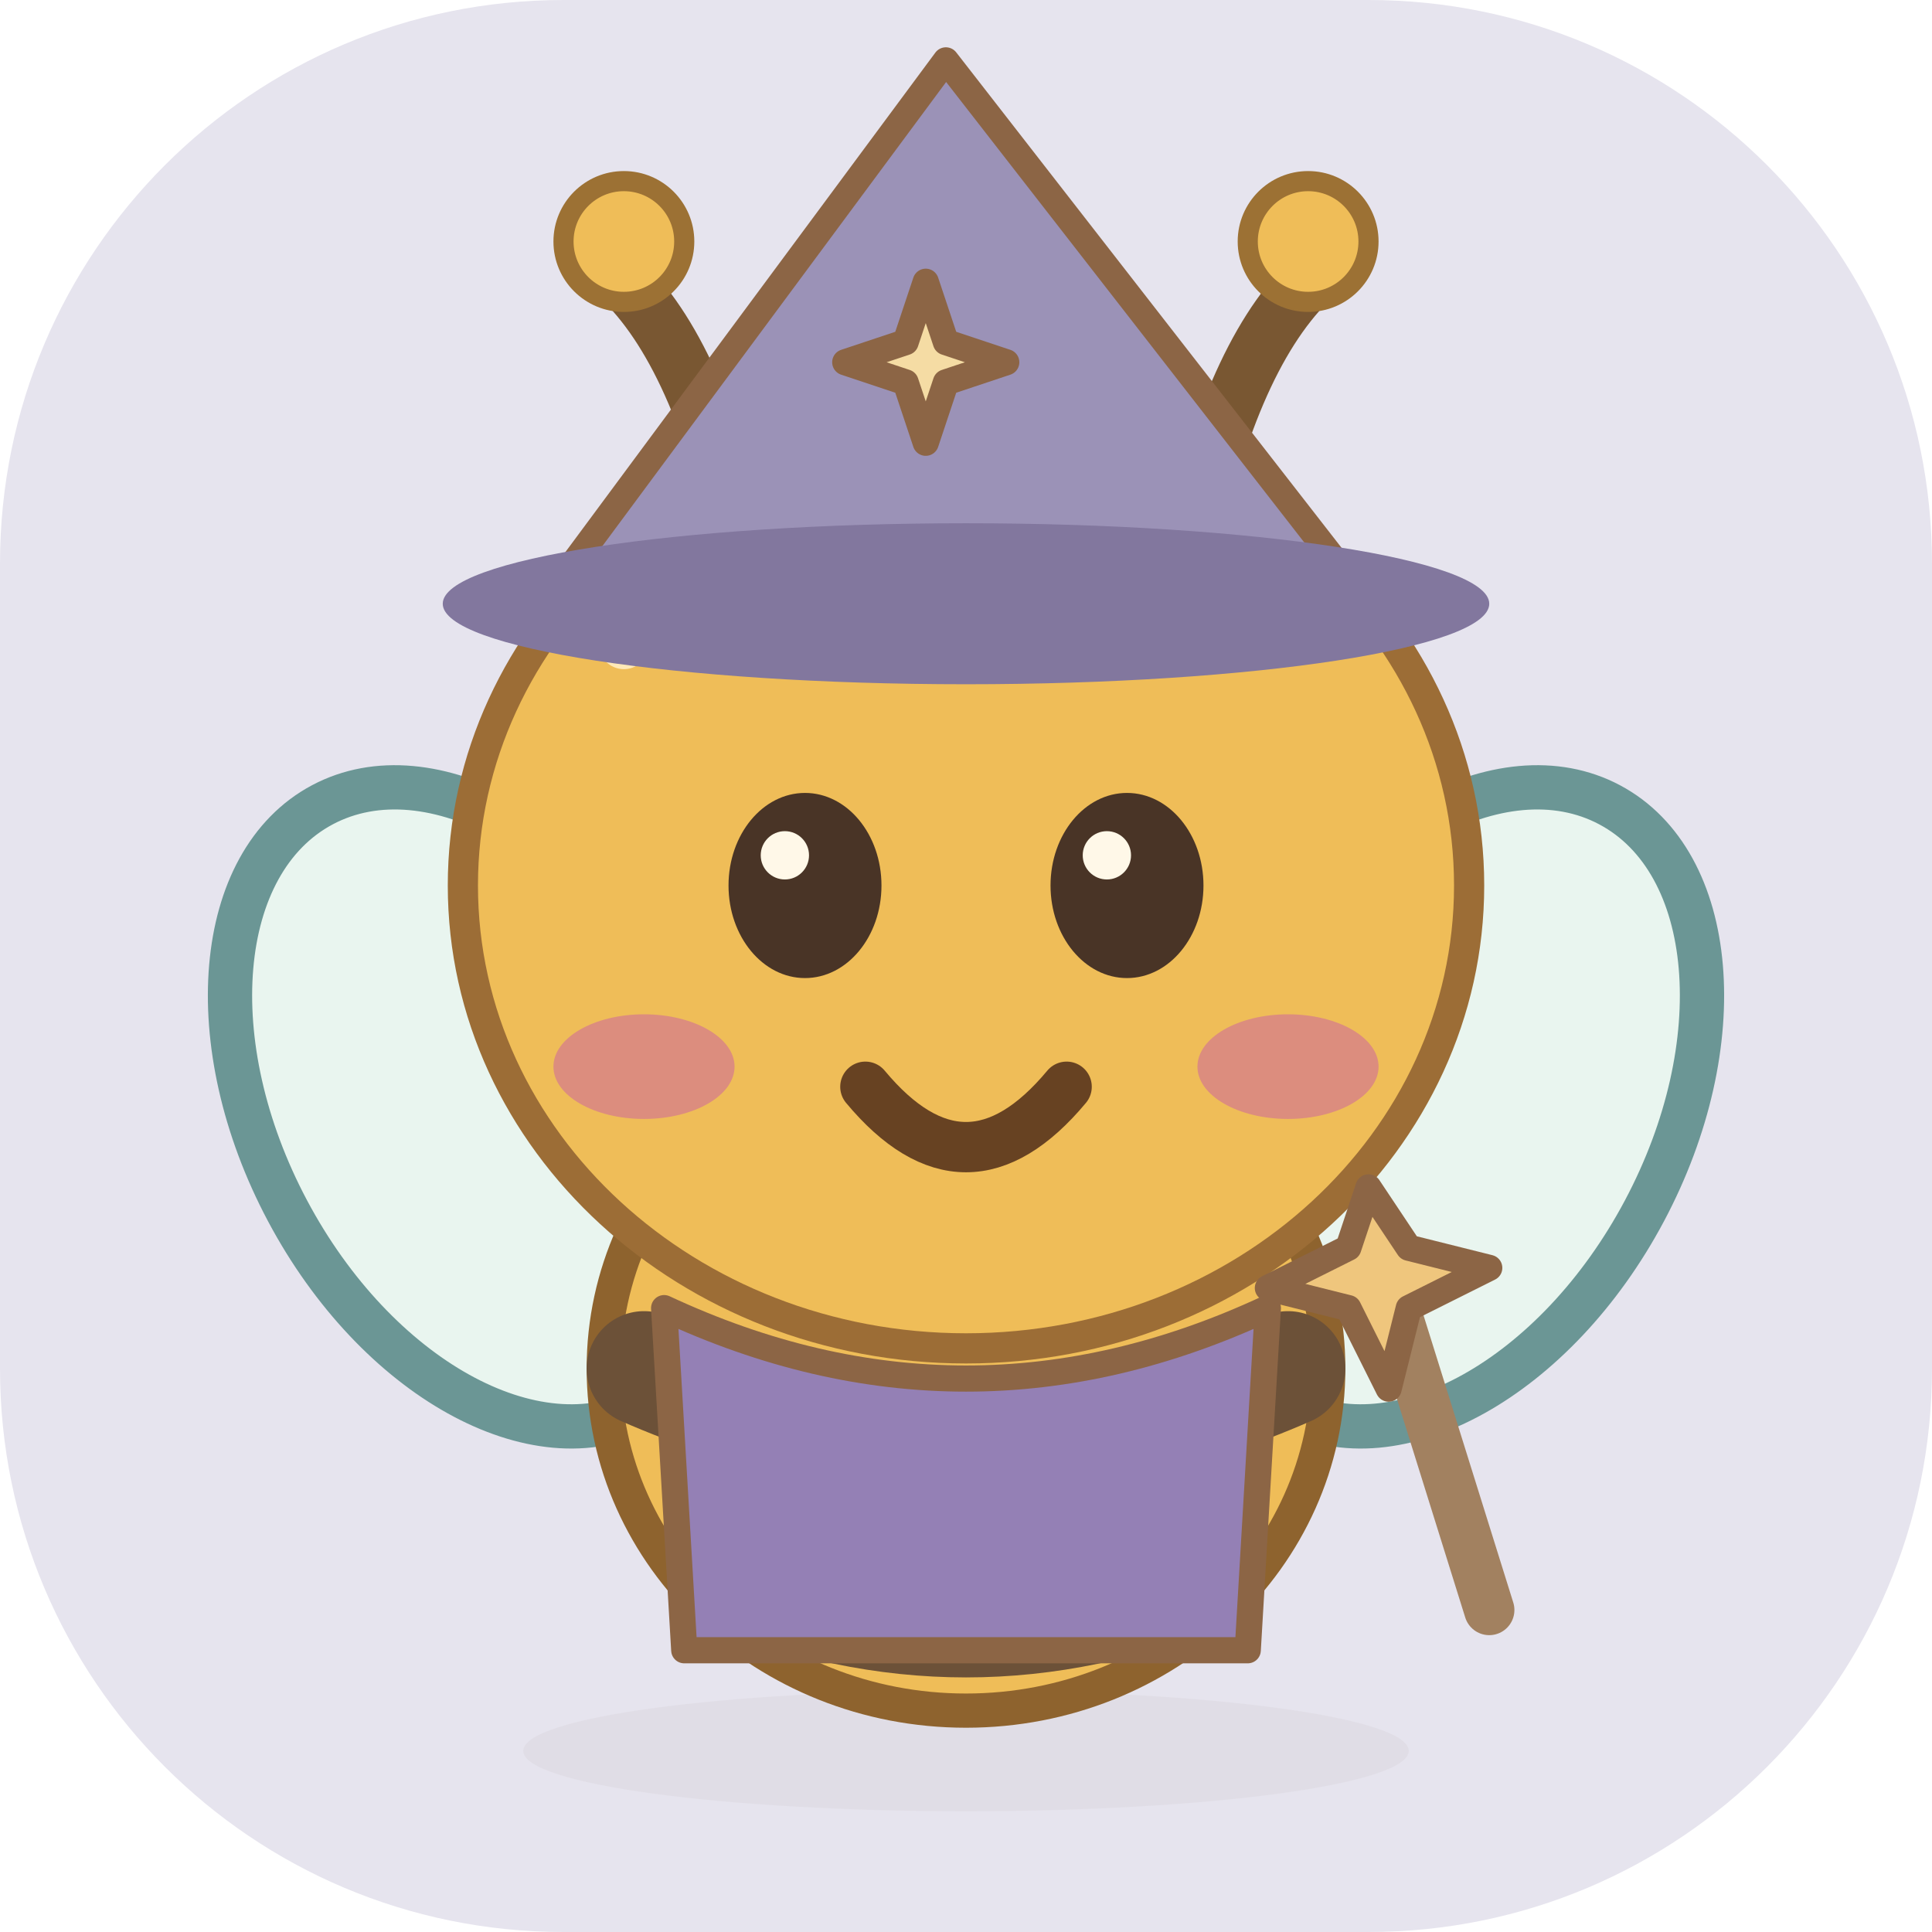
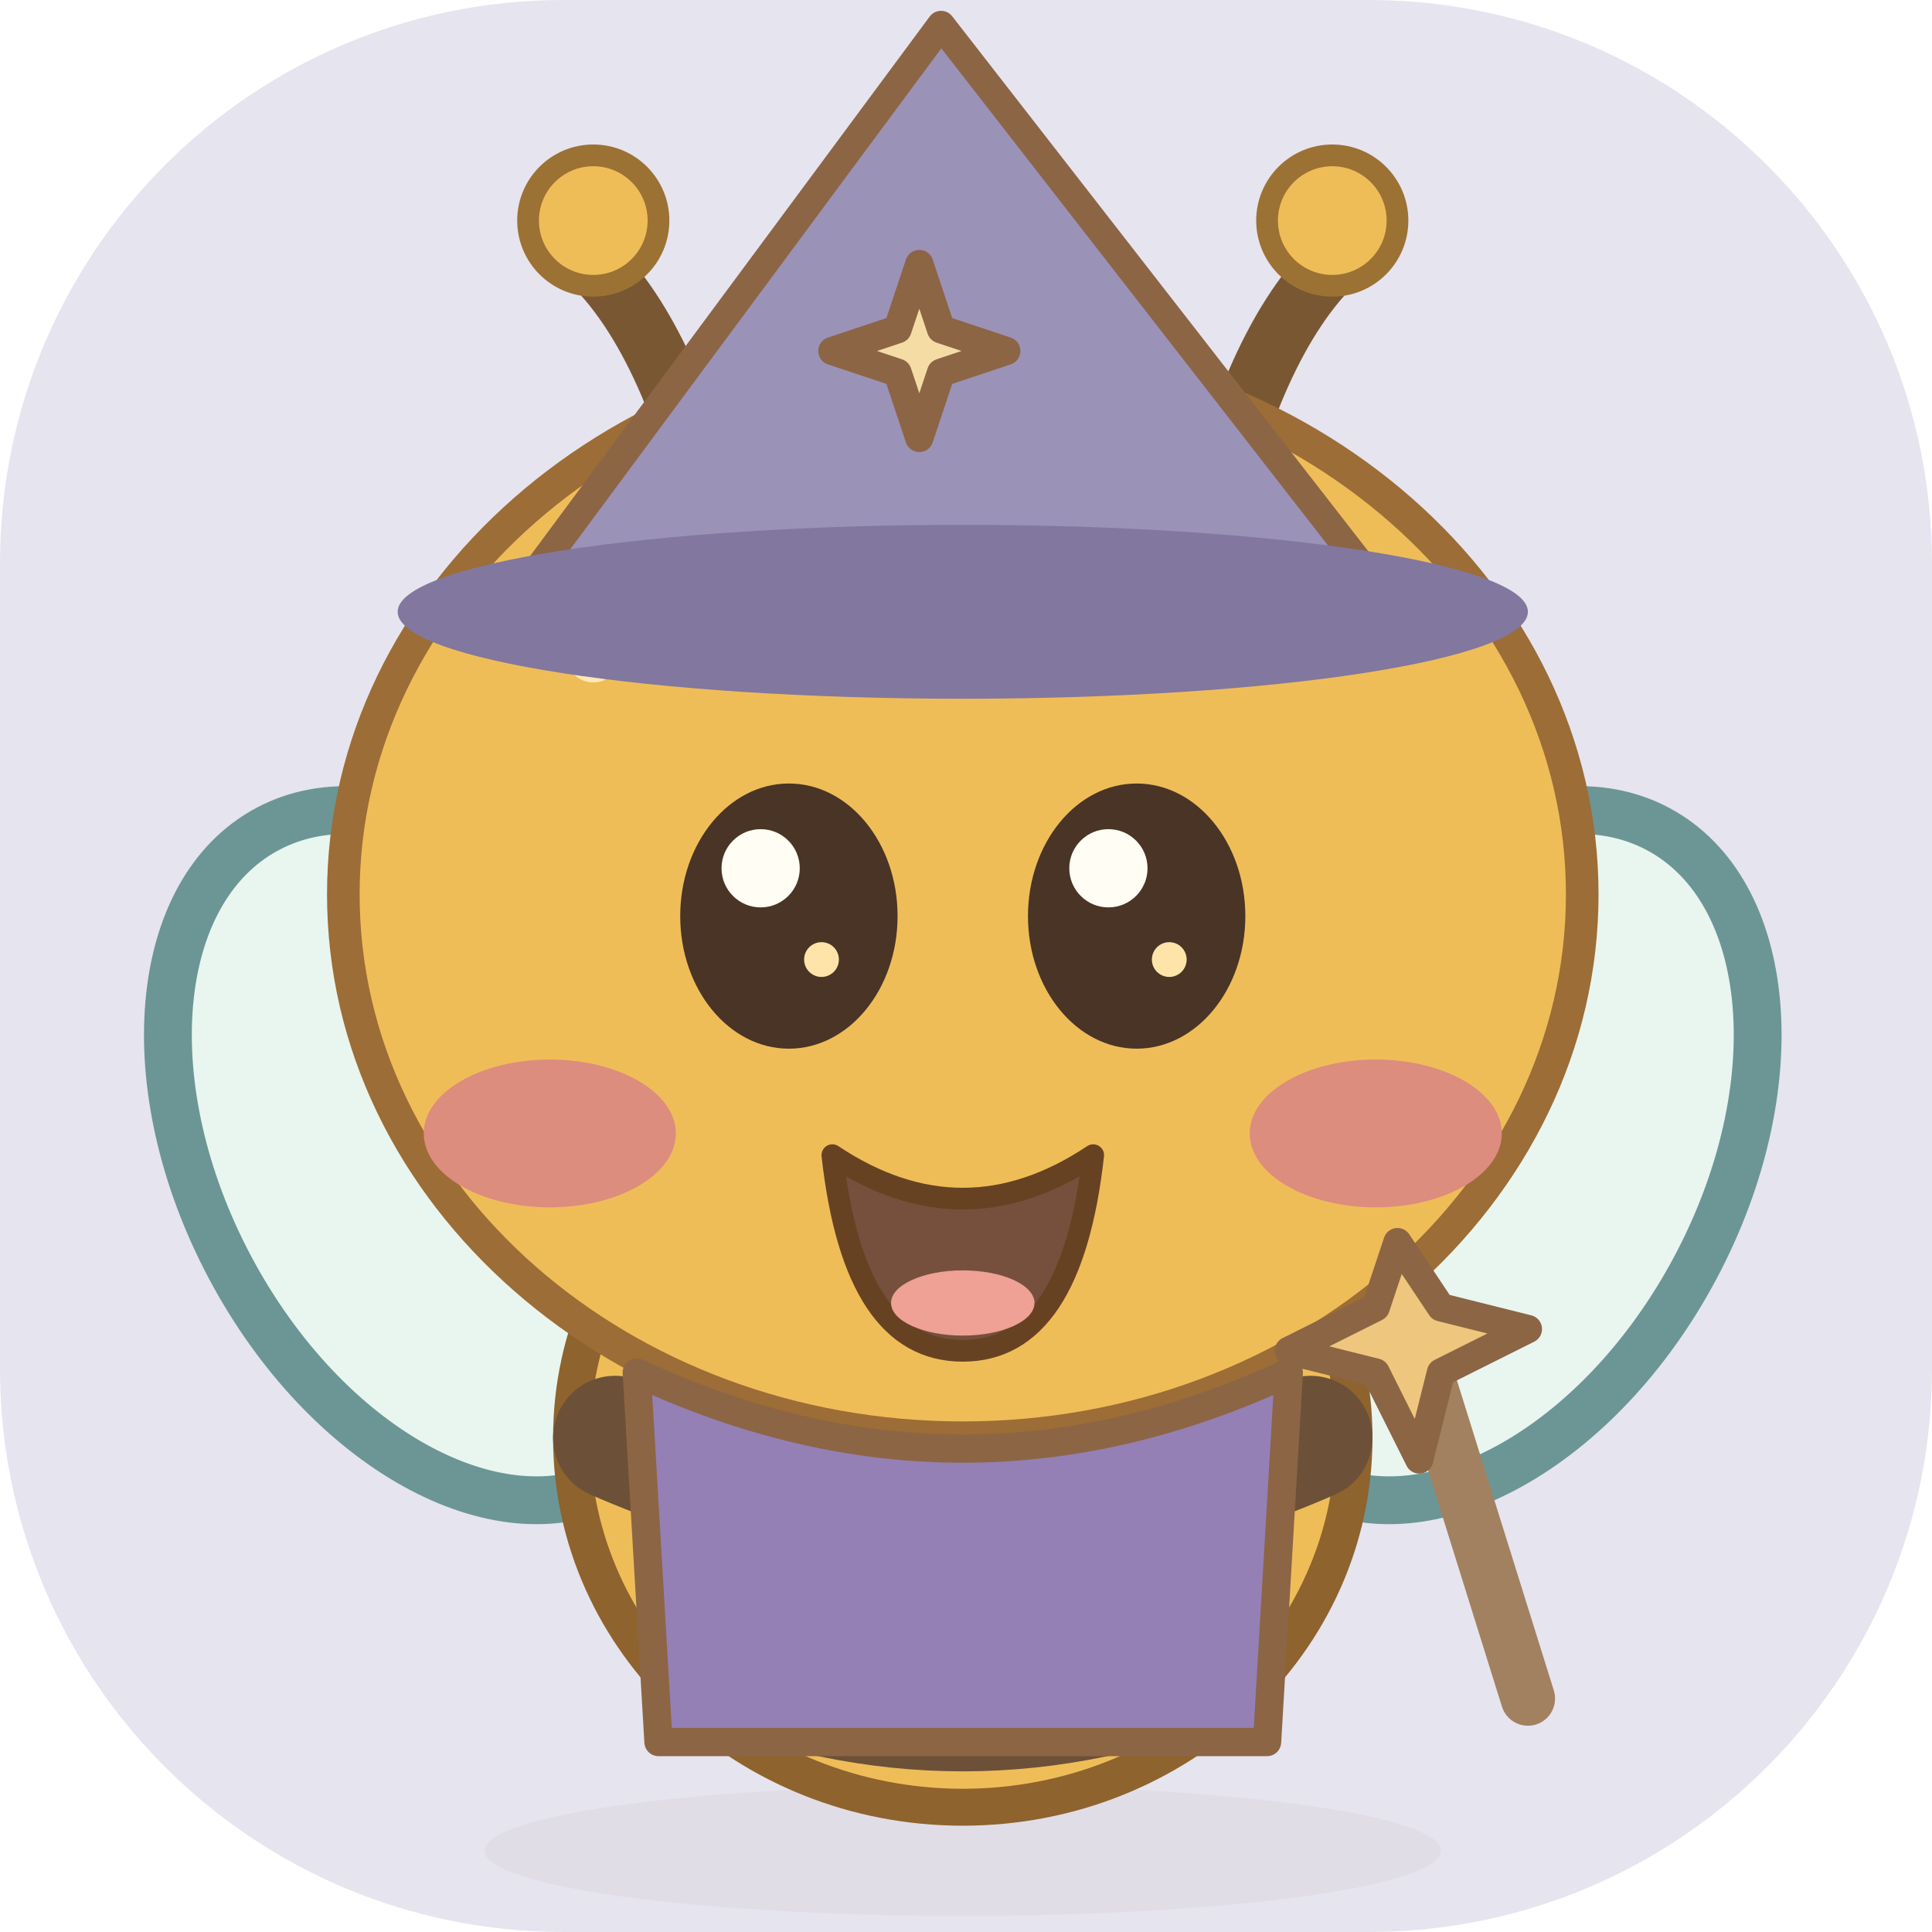
<svg xmlns="http://www.w3.org/2000/svg" viewBox="0 0 96 96">
  <rect x="0" y="0" width="96" height="96" rx="28" fill="#e6e4ee" />
-   <ellipse cx="48" cy="87" rx="22" ry="3" fill="#6b58420c" stroke="none" stroke-width="1.7" />
-   <ellipse cx="24" cy="55" rx="11" ry="17" transform="rotate(-28 24 55)" fill="#e9f5ef" stroke="#6b9695" stroke-width="2.2" />
-   <ellipse cx="72" cy="55" rx="11" ry="17" transform="rotate(28 72 55)" fill="#e9f5ef" stroke="#6b9695" stroke-width="2.2" />
-   <ellipse cx="48" cy="68" rx="18" ry="17" fill="#efbd58" stroke="#8e632e" stroke-width="1.7" />
-   <path d="M32 68q16 7 32 0m-28 10q12 5 24 0" fill="none" stroke="#6c5138" stroke-width="5.7" stroke-linecap="round" stroke-linejoin="round" />
-   <path d="M37 28q-2-10-6-14m28 14q2-10 6-14" fill="none" stroke="#795732" stroke-width="2.8" stroke-linecap="round" stroke-linejoin="round" />
-   <ellipse cx="31" cy="12" rx="3" ry="3" fill="#efbd58" stroke="#9c7134" stroke-width="1" />
-   <ellipse cx="65" cy="12" rx="3" ry="3" fill="#efbd58" stroke="#9c7134" stroke-width="1" />
-   <ellipse cx="48" cy="44" rx="25" ry="23" fill="#efbd58" stroke="#9c6d36" stroke-width="1.5" />
-   <path d="M31 32q5-6 11-6" fill="none" stroke="#ffe9b7" stroke-width="2.5" stroke-linecap="round" stroke-linejoin="round" />
-   <ellipse cx="40" cy="44" rx="3.8" ry="4.6" fill="#493426" stroke="none" stroke-width="1.7" />
-   <ellipse cx="39" cy="42.5" rx="1.2" ry="1.2" fill="#fff8e8" stroke="none" stroke-width="1.7" />
-   <ellipse cx="56" cy="44" rx="3.8" ry="4.6" fill="#493426" stroke="none" stroke-width="1.7" />
-   <ellipse cx="55" cy="42.5" rx="1.2" ry="1.2" fill="#fff8e8" stroke="none" stroke-width="1.7" />
-   <ellipse cx="32" cy="53" rx="4.5" ry="2.6" fill="#dc8d7e" stroke="none" stroke-width="1.7" />
-   <ellipse cx="64" cy="53" rx="4.5" ry="2.6" fill="#dc8d7e" stroke="none" stroke-width="1.7" />
-   <path d="M43 54q5 6 10 0" fill="none" stroke="#674222" stroke-width="2.5" stroke-linecap="round" stroke-linejoin="round" />
-   <path d="m27 30 20-27 21 27Z" fill="#9b92b7" stroke="#8c6545" stroke-width="1.3" stroke-linecap="round" stroke-linejoin="round" />
-   <ellipse cx="48" cy="30" rx="26" ry="4" fill="#82779e" stroke="none" stroke-width="1.7" />
-   <path d="m46 14 1 3 3 1-3 1-1 3-1-3-3-1 3-1Z" fill="#f5dca4" stroke="#8c6545" stroke-width="1.3" stroke-linecap="round" stroke-linejoin="round" />
-   <path d="M33 65q15 7 30 0l-1 17H34Z" fill="#9480b5" stroke="#8c6545" stroke-width="1.3" stroke-linecap="round" stroke-linejoin="round" />
-   <path d="m69 64 5 16" fill="none" stroke="#a28160" stroke-width="2.5" stroke-linecap="round" stroke-linejoin="round" />
-   <path d="m68 59 2 3 4 1-4 2-1 4-2-4-4-1 4-2Z" fill="#efc67d" stroke="#8c6545" stroke-width="1.3" stroke-linecap="round" stroke-linejoin="round" />
+   <g transform="translate(-4 -2) scale(1.08)">
+     <ellipse cx="48" cy="87" rx="22" ry="3" fill="#6b58420c" stroke="none" stroke-width="1.7" />
+     <ellipse cx="24" cy="55" rx="11" ry="17" transform="rotate(-28 24 55)" fill="#e9f5ef" stroke="#6b9695" stroke-width="2.2" />
+     <ellipse cx="72" cy="55" rx="11" ry="17" transform="rotate(28 72 55)" fill="#e9f5ef" stroke="#6b9695" stroke-width="2.2" />
+     <ellipse cx="48" cy="68" rx="18" ry="17" fill="#efbd58" stroke="#8e632e" stroke-width="1.7" />
+     <path d="M32 68q16 7 32 0m-28 10q12 5 24 0" fill="none" stroke="#6c5138" stroke-width="5.7" stroke-linecap="round" stroke-linejoin="round" />
+     <path d="M37 28q-2-10-6-14m28 14q2-10 6-14" fill="none" stroke="#795732" stroke-width="2.8" stroke-linecap="round" stroke-linejoin="round" />
+     <ellipse cx="31" cy="12" rx="3" ry="3" fill="#efbd58" stroke="#9c7134" stroke-width="1" />
+     <ellipse cx="65" cy="12" rx="3" ry="3" fill="#efbd58" stroke="#9c7134" stroke-width="1" />
+     <ellipse cx="48" cy="43" rx="28.5" ry="25" fill="#efbd58" stroke="#9c6d36" stroke-width="1.5" />
+     <path d="M31 32q5-6 11-6" fill="none" stroke="#ffe9b7" stroke-width="2.5" stroke-linecap="round" stroke-linejoin="round" />
+     <ellipse cx="40" cy="44" rx="5" ry="6.1" fill="#493426" stroke="none" stroke-width="1.7" />
+     <ellipse cx="38.7" cy="41.8" rx="1.8" ry="1.8" fill="#fffdf4" stroke="none" stroke-width="1.7" />
+     <ellipse cx="41.5" cy="46" rx="0.8" ry="0.8" fill="#ffe4aa" stroke="none" stroke-width="1.7" />
+     <ellipse cx="56" cy="44" rx="5" ry="6.1" fill="#493426" stroke="none" stroke-width="1.7" />
+     <ellipse cx="54.7" cy="41.8" rx="1.8" ry="1.8" fill="#fffdf4" stroke="none" stroke-width="1.7" />
+     <ellipse cx="57.5" cy="46" rx="0.8" ry="0.8" fill="#ffe4aa" stroke="none" stroke-width="1.7" />
+     <ellipse cx="29" cy="54" rx="5.8" ry="3.4" fill="#dc8d7e" stroke="none" stroke-width="1.7" />
+     <ellipse cx="67" cy="54" rx="5.8" ry="3.4" fill="#dc8d7e" stroke="none" stroke-width="1.7" />
+     <path d="M42 55q6 4 12 0-1 9-6 9t-6-9Z" fill="#76503d" stroke="#674222" stroke-width="1" stroke-linecap="round" stroke-linejoin="round" />
+     <ellipse cx="48" cy="61.8" rx="3.3" ry="1.5" fill="#eea194" stroke="none" stroke-width="1.7" />
+     <path d="m27 30 20-27 21 27Z" fill="#9b92b7" stroke="#8c6545" stroke-width="1.3" stroke-linecap="round" stroke-linejoin="round" />
+     <ellipse cx="48" cy="30" rx="26" ry="4" fill="#82779e" stroke="none" stroke-width="1.7" />
+     <path d="m46 14 1 3 3 1-3 1-1 3-1-3-3-1 3-1Z" fill="#f5dca4" stroke="#8c6545" stroke-width="1.3" stroke-linecap="round" stroke-linejoin="round" />
+     <path d="M33 65q15 7 30 0l-1 17H34Z" fill="#9480b5" stroke="#8c6545" stroke-width="1.3" stroke-linecap="round" stroke-linejoin="round" />
+     <path d="m69 64 5 16" fill="none" stroke="#a28160" stroke-width="2.5" stroke-linecap="round" stroke-linejoin="round" />
+     <path d="m68 59 2 3 4 1-4 2-1 4-2-4-4-1 4-2Z" fill="#efc67d" stroke="#8c6545" stroke-width="1.3" stroke-linecap="round" stroke-linejoin="round" />
+   </g>
</svg>
